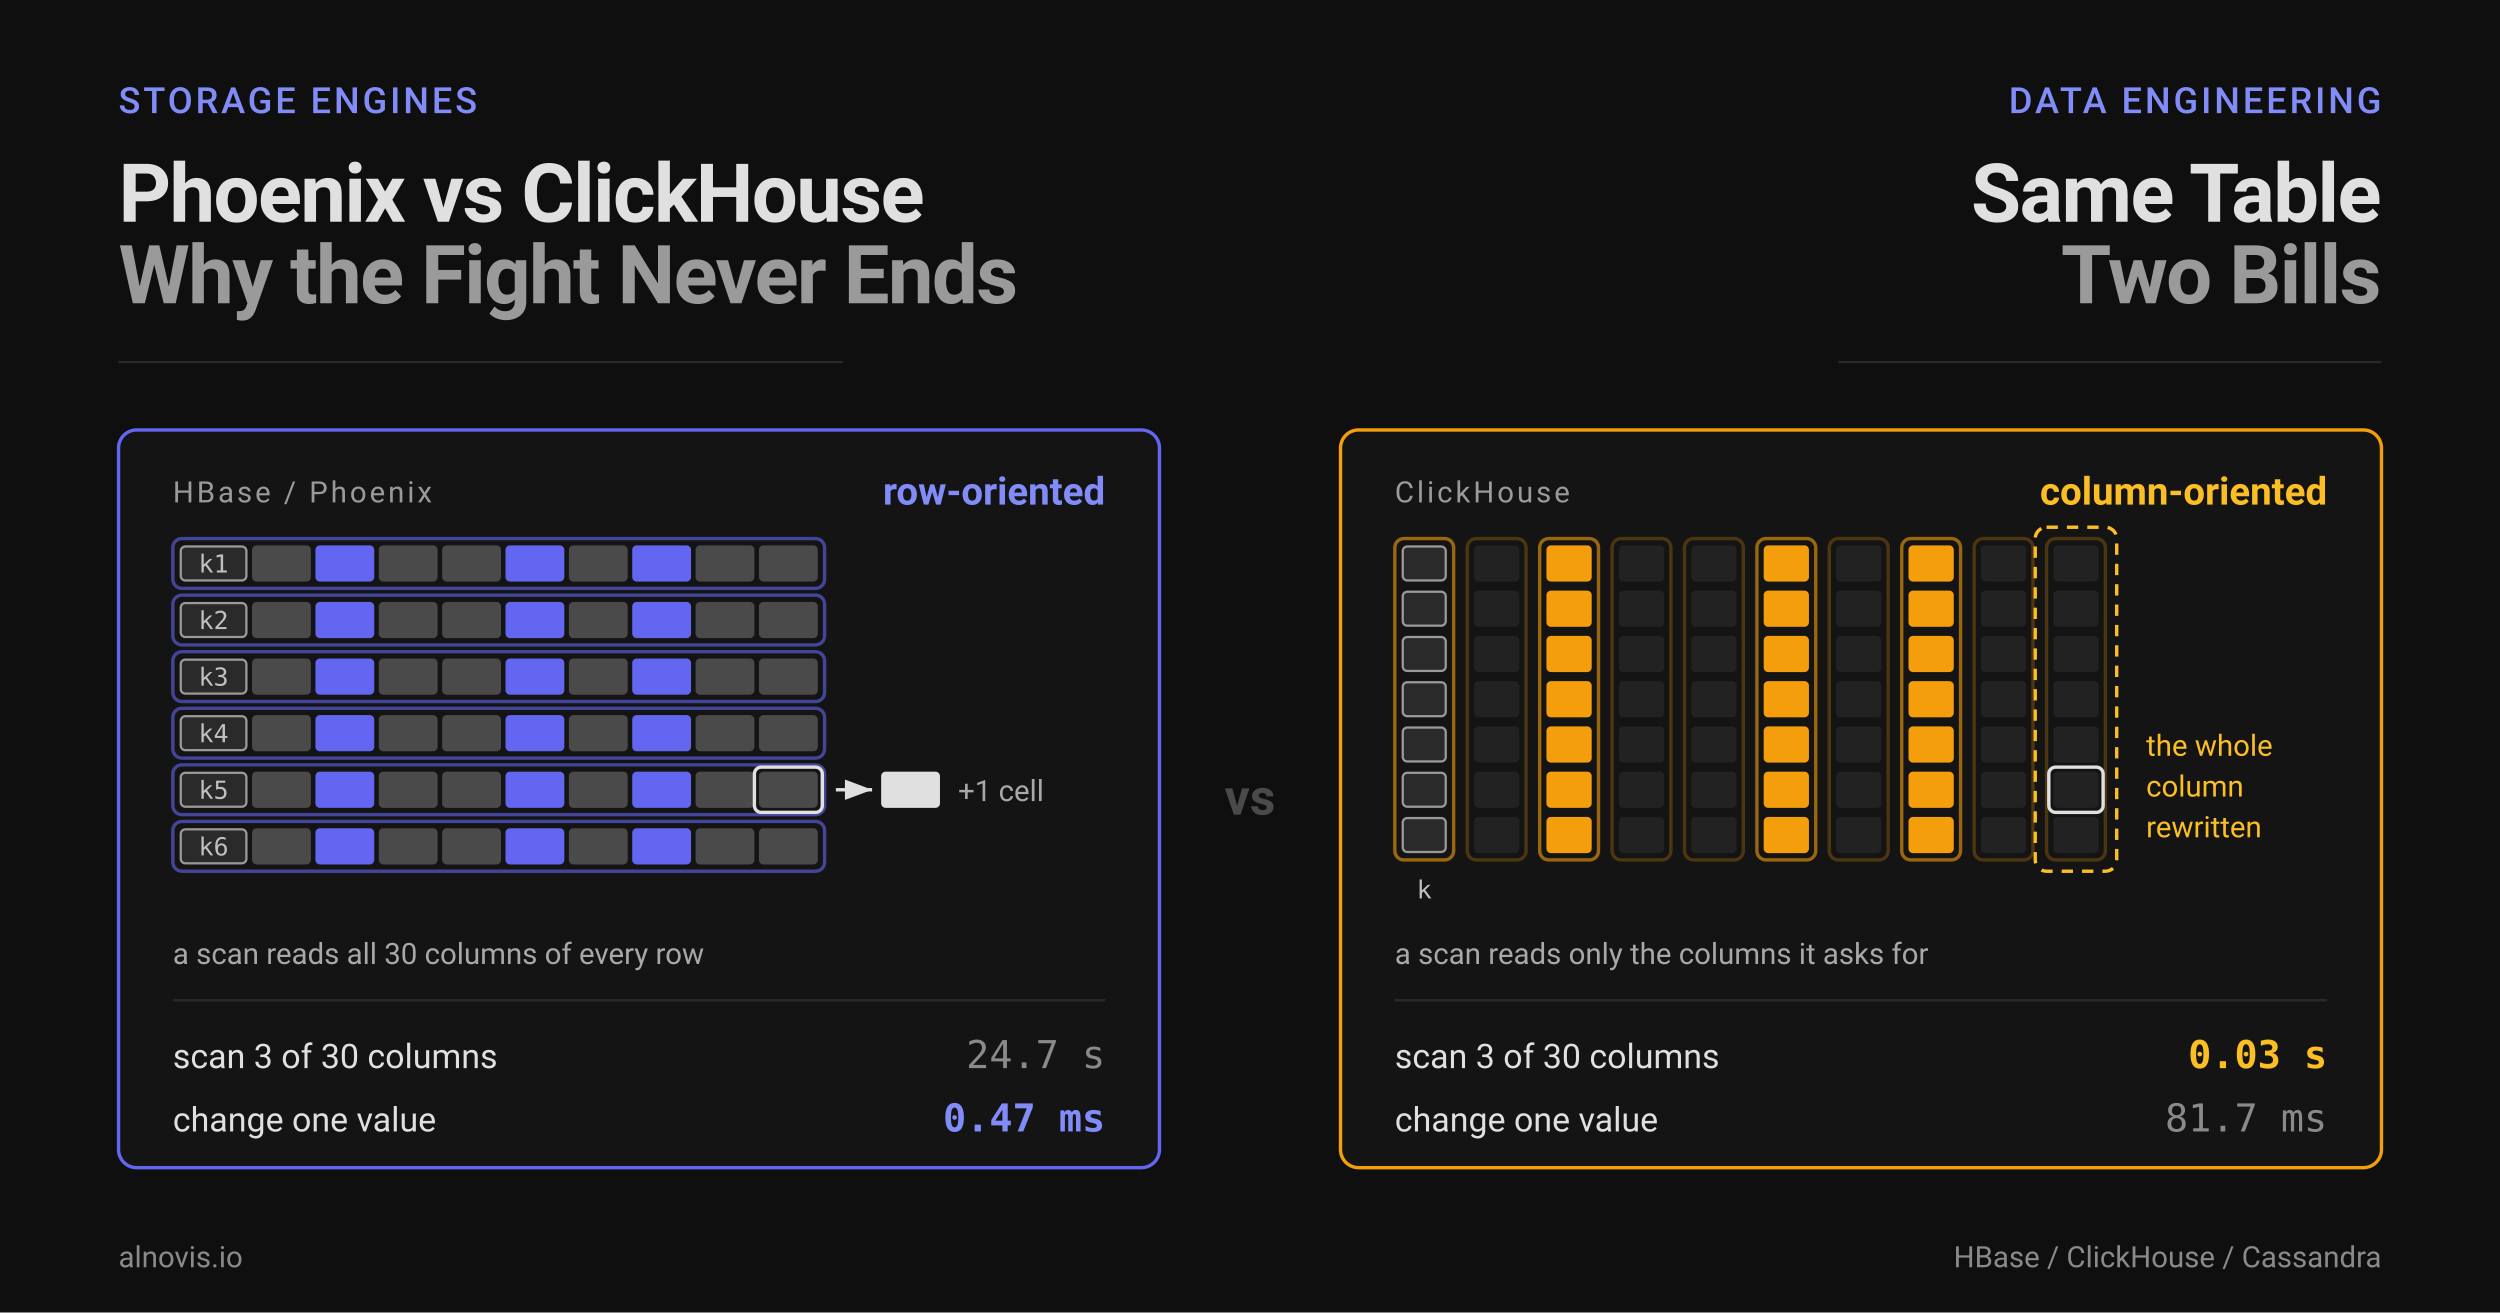
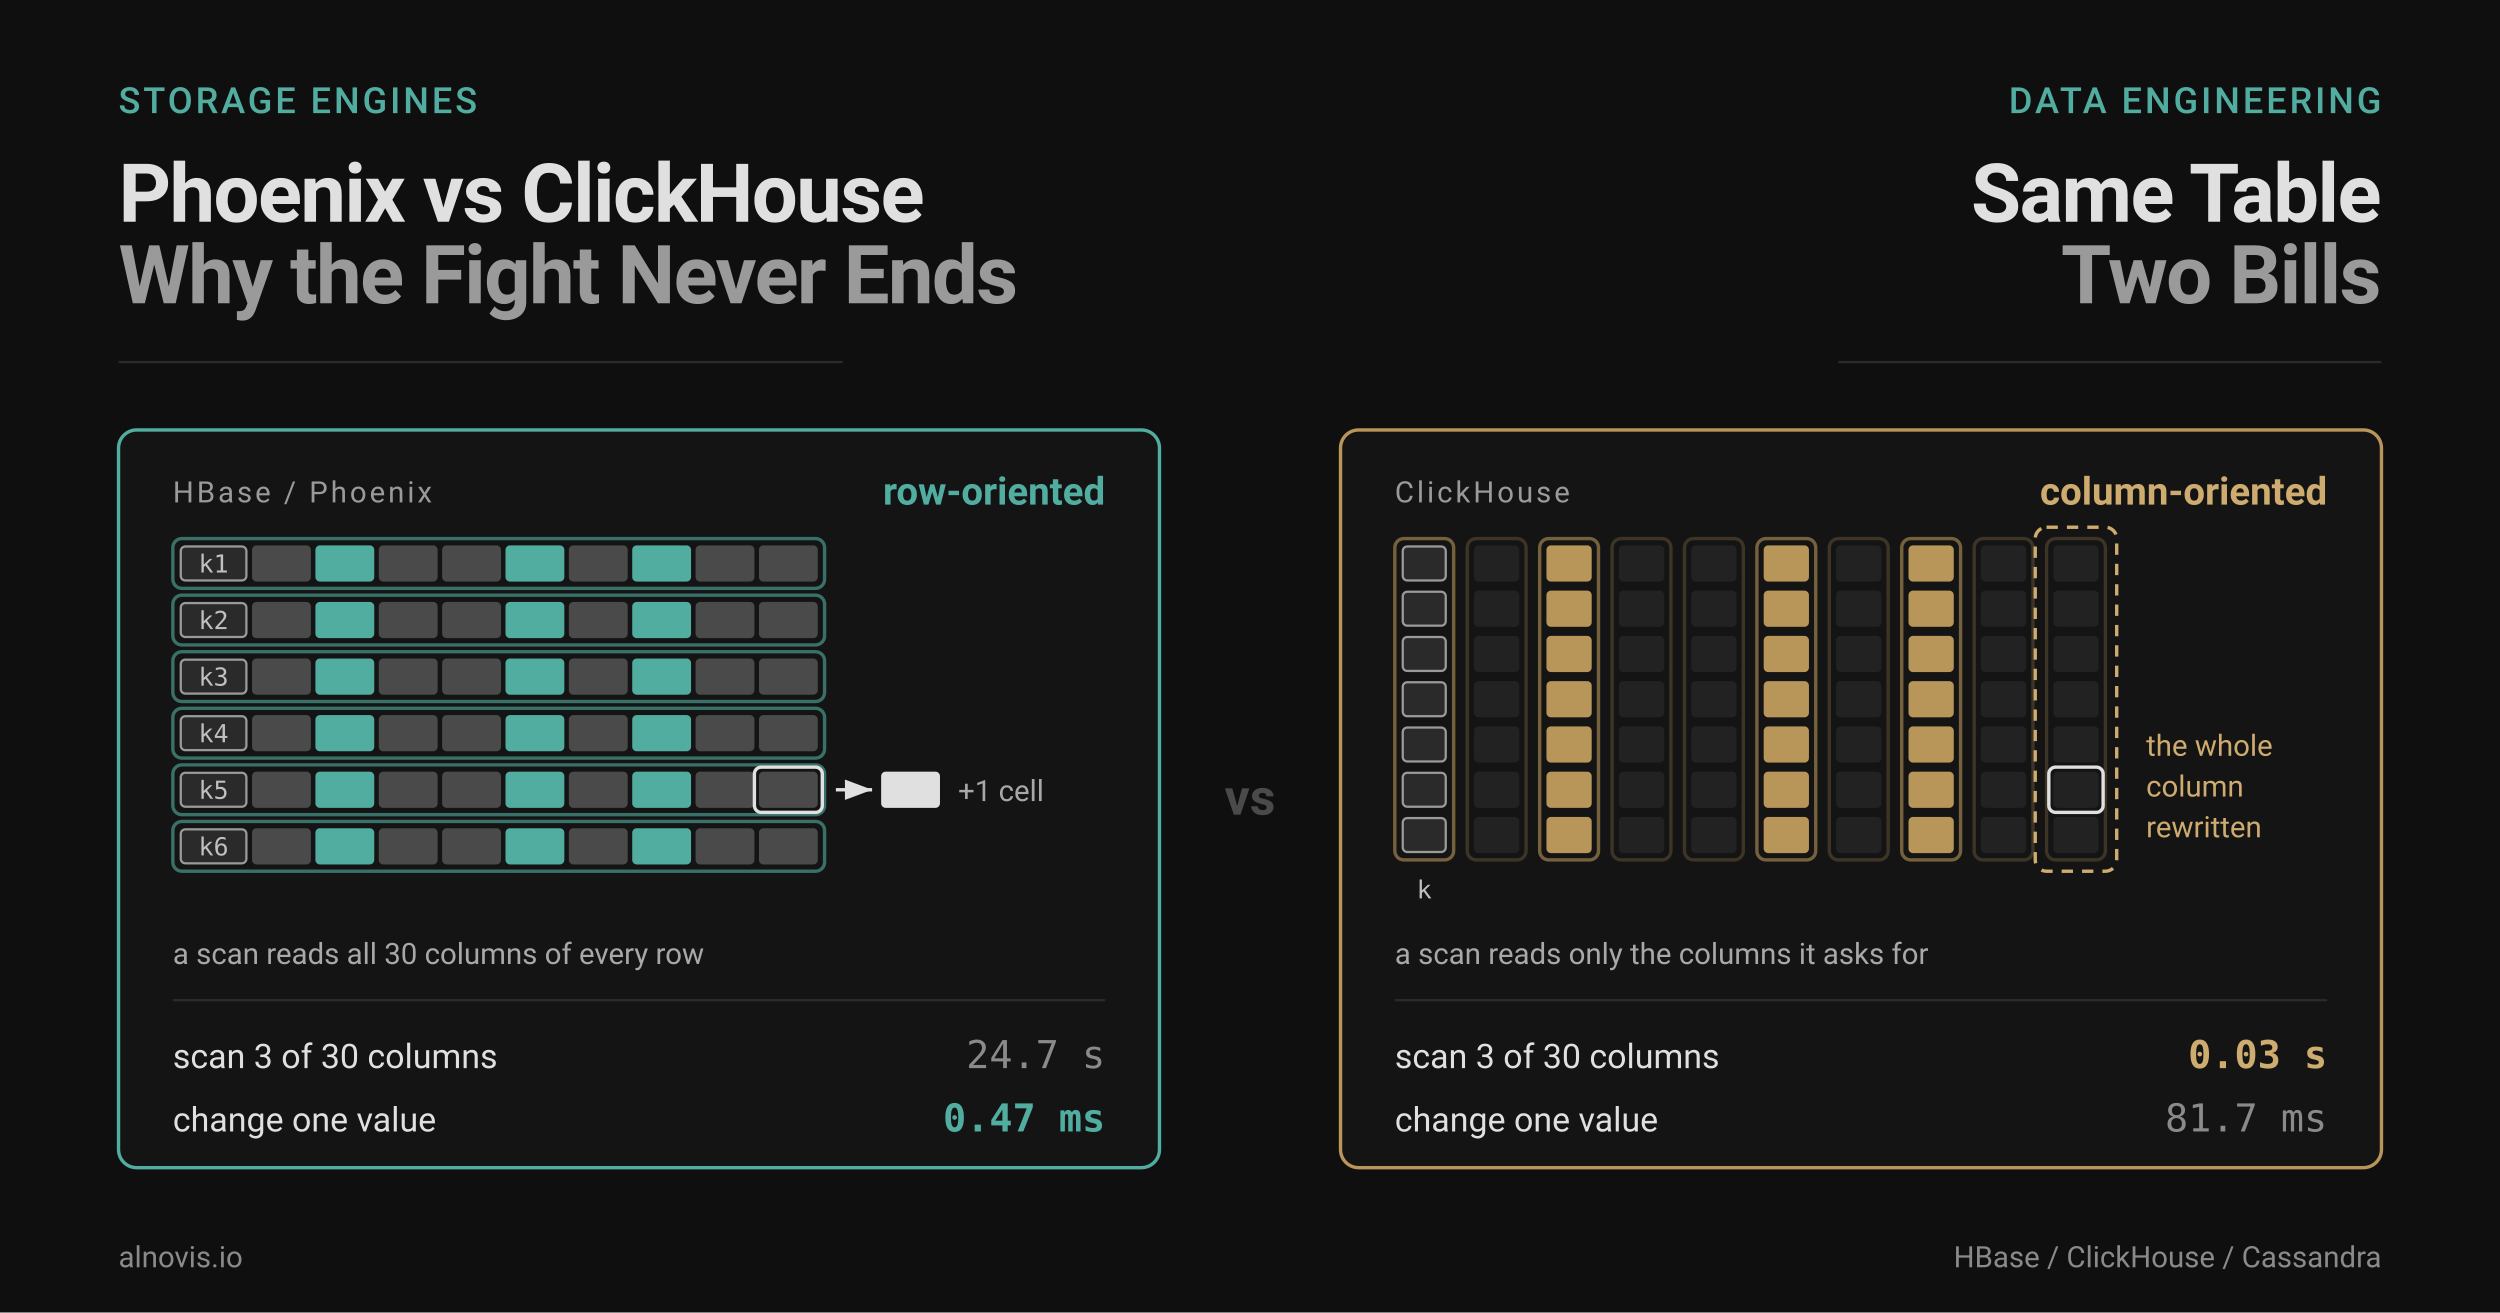
<svg xmlns="http://www.w3.org/2000/svg" width="1200" height="630" viewBox="75 50 1050 580">
  <style>
    text { font-family: -apple-system, BlinkMacSystemFont, "Segoe UI", Roboto, sans-serif; }
    .bg { fill: #0f0f0f; }
    .text { fill: #e0e0e0; }
    .mono { font-family: "SF Mono", "Fira Code", "Cascadia Code", monospace; }
    .title { font-size: 36px; font-weight: 600; letter-spacing: -0.02em; }
    .title2 { fill: #9a9a9a; }
-     .subtitle { font-size: 16px; fill: #818cf8; font-weight: 500; letter-spacing: 0.08em; }
+     .subtitle { font-size: 16px; fill: #52ada1; font-weight: 500; letter-spacing: 0.08em; }
    .label { font-size: 13px; fill: #9a9a9a; letter-spacing: 0.1em; text-transform: uppercase; }
    .sub { font-size: 13px; fill: #a8a8a8; }
-     .accent { fill: #818cf8; }
-     .amber { fill: #fbbf24; }
+     .accent { fill: #52ada1; }
+     .amber { fill: #ceab6e; }
    .orient { font-size: 17px; font-weight: 600; }
    .line-v { stroke: #2a2a2a; stroke-width: 1; }
-     .panel-a { fill: #141414; stroke: #6366f1; stroke-width: 1.5; }
-     .panel-b { fill: #141414; stroke: #f59e0b; stroke-width: 1.5; }
-     .unit-a { fill: none; stroke: #6366f1; stroke-opacity: 0.6; stroke-width: 1.5; }
-     .unit-b { fill: none; stroke: #f59e0b; stroke-opacity: 0.6; stroke-width: 1.5; }
+     .panel-a { fill: #141414; stroke: #52ada1; stroke-width: 1.5; }
+     .panel-b { fill: #141414; stroke: #b89559; stroke-width: 1.5; }
+     .unit-a { fill: none; stroke: #52ada1; stroke-opacity: 0.6; stroke-width: 1.5; }
+     .unit-b { fill: none; stroke: #b89559; stroke-opacity: 0.6; stroke-width: 1.5; }
    .key { fill: #2a2a2a; stroke: #9a9a9a; stroke-width: 1; }
    .keytext { font-size: 11px; fill: #c0c0c0; }
-     .need-a { fill: #6366f1; }
-     .need-b { fill: #f59e0b; }
+     .need-a { fill: #52ada1; }
+     .need-b { fill: #b89559; }
    .read { fill: #4a4a4a; }
    .skip { fill: #222222; }
    .target { fill: none; stroke: #e0e0e0; stroke-width: 1.5; }
    .new { fill: #e0e0e0; }
-     .rewrite { fill: none; stroke: #fbbf24; stroke-width: 1.5; stroke-dasharray: 5 4; }
+     .rewrite { fill: none; stroke: #ceab6e; stroke-width: 1.5; stroke-dasharray: 5 4; }
    .arrow { stroke: #e0e0e0; stroke-width: 1.5; fill: none; marker-end: url(#arrow); }
    .scene { font-size: 15px; }
-     .win-a { font-size: 17px; fill: #818cf8; font-weight: 600; }
-     .win-b { font-size: 17px; fill: #fbbf24; font-weight: 600; }
+     .win-a { font-size: 17px; fill: #52ada1; font-weight: 600; }
+     .win-b { font-size: 17px; fill: #ceab6e; font-weight: 600; }
    .lose { font-size: 17px; fill: #8a8a8a; }
    .vs { font-size: 22px; fill: #4a4a4a; font-weight: 600; }
    .footer { font-size: 13px; fill: #8a8a8a; }
  </style>
  <defs>
    <marker id="arrow" markerWidth="8" markerHeight="6" refX="8" refY="3" orient="auto">
      <polygon points="0 0, 8 3, 0 6" fill="#e0e0e0" />
    </marker>
    <g id="row">
      <rect class="unit-a" width="288" height="22" rx="4" />
      <rect class="key" x="3.5" y="3.5" width="29" height="15" rx="2" />
      <rect class="read" x="35" y="3" width="26" height="16" rx="2" />
      <rect class="need-a" x="63" y="3" width="26" height="16" rx="2" />
      <rect class="read" x="91" y="3" width="26" height="16" rx="2" />
      <rect class="read" x="119" y="3" width="26" height="16" rx="2" />
      <rect class="need-a" x="147" y="3" width="26" height="16" rx="2" />
      <rect class="read" x="175" y="3" width="26" height="16" rx="2" />
      <rect class="need-a" x="203" y="3" width="26" height="16" rx="2" />
      <rect class="read" x="231" y="3" width="26" height="16" rx="2" />
      <rect class="read" x="259" y="3" width="26" height="16" rx="2" />
    </g>
    <g id="col-key">
      <rect class="unit-b" width="26" height="142" rx="4" />
      <rect class="key" x="3.5" y="3.5" width="19" height="15" rx="2" />
      <rect class="key" x="3.5" y="23.5" width="19" height="15" rx="2" />
      <rect class="key" x="3.5" y="43.5" width="19" height="15" rx="2" />
      <rect class="key" x="3.5" y="63.5" width="19" height="15" rx="2" />
      <rect class="key" x="3.5" y="83.5" width="19" height="15" rx="2" />
      <rect class="key" x="3.5" y="103.5" width="19" height="15" rx="2" />
      <rect class="key" x="3.5" y="123.5" width="19" height="15" rx="2" />
    </g>
    <g id="col-need">
      <rect class="unit-b" width="26" height="142" rx="4" />
      <rect class="need-b" x="3" y="3" width="20" height="16" rx="2" />
      <rect class="need-b" x="3" y="23" width="20" height="16" rx="2" />
      <rect class="need-b" x="3" y="43" width="20" height="16" rx="2" />
      <rect class="need-b" x="3" y="63" width="20" height="16" rx="2" />
      <rect class="need-b" x="3" y="83" width="20" height="16" rx="2" />
      <rect class="need-b" x="3" y="103" width="20" height="16" rx="2" />
      <rect class="need-b" x="3" y="123" width="20" height="16" rx="2" />
    </g>
    <g id="col-skip">
      <rect class="unit-b" width="26" height="142" rx="4" style="stroke-opacity: 0.25" />
      <rect class="skip" x="3" y="3" width="20" height="16" rx="2" />
      <rect class="skip" x="3" y="23" width="20" height="16" rx="2" />
      <rect class="skip" x="3" y="43" width="20" height="16" rx="2" />
      <rect class="skip" x="3" y="63" width="20" height="16" rx="2" />
      <rect class="skip" x="3" y="83" width="20" height="16" rx="2" />
      <rect class="skip" x="3" y="103" width="20" height="16" rx="2" />
      <rect class="skip" x="3" y="123" width="20" height="16" rx="2" />
    </g>
  </defs>
  <rect class="bg" width="1200" height="630" />
  <text x="100" y="100" class="subtitle">STORAGE ENGINES</text>
  <text x="100" y="148" class="text title">Phoenix vs ClickHouse</text>
  <text x="100" y="184" class="text title title2">Why the Fight Never Ends</text>
  <line x1="100" y1="210" x2="420" y2="210" class="line-v" />
  <text x="1100" y="100" text-anchor="end" class="subtitle">DATA ENGINEERING</text>
  <text x="1100" y="148" text-anchor="end" class="text title">Same Table</text>
  <text x="1100" y="184" text-anchor="end" class="text title title2">Two Bills</text>
  <line x1="860" y1="210" x2="1100" y2="210" class="line-v" />
  <rect class="panel-a" x="100" y="240" width="460" height="326" rx="8" />
  <text x="124" y="272" class="label">HBase / Phoenix</text>
  <text x="536" y="273" text-anchor="end" class="orient accent">row-oriented</text>
  <use href="#row" x="124" y="288" />
  <use href="#row" x="124" y="313" />
  <use href="#row" x="124" y="338" />
  <use href="#row" x="124" y="363" />
  <use href="#row" x="124" y="388" />
  <use href="#row" x="124" y="413" />
  <text x="142" y="303" text-anchor="middle" class="mono keytext">k1</text>
  <text x="142" y="328" text-anchor="middle" class="mono keytext">k2</text>
  <text x="142" y="353" text-anchor="middle" class="mono keytext">k3</text>
  <text x="142" y="378" text-anchor="middle" class="mono keytext">k4</text>
  <text x="142" y="403" text-anchor="middle" class="mono keytext">k5</text>
  <text x="142" y="428" text-anchor="middle" class="mono keytext">k6</text>
  <rect class="target" x="381" y="389" width="30" height="20" rx="3" />
  <line class="arrow" x1="417" y1="399" x2="433" y2="399" />
  <rect class="new" x="437" y="391" width="26" height="16" rx="2" />
  <text x="471" y="404" class="sub">+1 cell</text>
  <text x="124" y="476" class="sub">a scan reads all 30 columns of every row</text>
  <line x1="124" y1="492" x2="536" y2="492" class="line-v" />
  <text x="124" y="522" class="text scene">scan 3 of 30 columns</text>
  <text x="536" y="522" text-anchor="end" class="mono lose">24.7 s</text>
  <text x="124" y="550" class="text scene">change one value</text>
  <text x="536" y="550" text-anchor="end" class="mono win-a">0.47 ms</text>
  <text x="600" y="410" text-anchor="middle" class="vs">vs</text>
  <rect class="panel-b" x="640" y="240" width="460" height="326" rx="8" />
  <text x="664" y="272" class="label">ClickHouse</text>
  <text x="1076" y="273" text-anchor="end" class="orient amber">column-oriented</text>
  <use href="#col-key" x="664" y="288" />
  <use href="#col-skip" x="696" y="288" />
  <use href="#col-need" x="728" y="288" />
  <use href="#col-skip" x="760" y="288" />
  <use href="#col-skip" x="792" y="288" />
  <use href="#col-need" x="824" y="288" />
  <use href="#col-skip" x="856" y="288" />
  <use href="#col-need" x="888" y="288" />
  <use href="#col-skip" x="920" y="288" />
  <use href="#col-skip" x="952" y="288" />
  <text x="677" y="447" text-anchor="middle" class="mono keytext">k</text>
  <rect class="rewrite" x="947" y="283" width="36" height="152" rx="5" />
  <rect class="target" x="953" y="389" width="24" height="20" rx="3" />
  <text x="996" y="384" class="sub amber">the whole</text>
  <text x="996" y="402" class="sub amber">column</text>
  <text x="996" y="420" class="sub amber">rewritten</text>
  <text x="664" y="476" class="sub">a scan reads only the columns it asks for</text>
  <line x1="664" y1="492" x2="1076" y2="492" class="line-v" />
  <text x="664" y="522" class="text scene">scan 3 of 30 columns</text>
  <text x="1076" y="522" text-anchor="end" class="mono win-b">0.03 s</text>
  <text x="664" y="550" class="text scene">change one value</text>
  <text x="1076" y="550" text-anchor="end" class="mono lose">81.7 ms</text>
  <text x="100" y="610" class="footer">alnovis.io</text>
  <text x="1100" y="610" text-anchor="end" class="footer">HBase / ClickHouse / Cassandra</text>
</svg>
